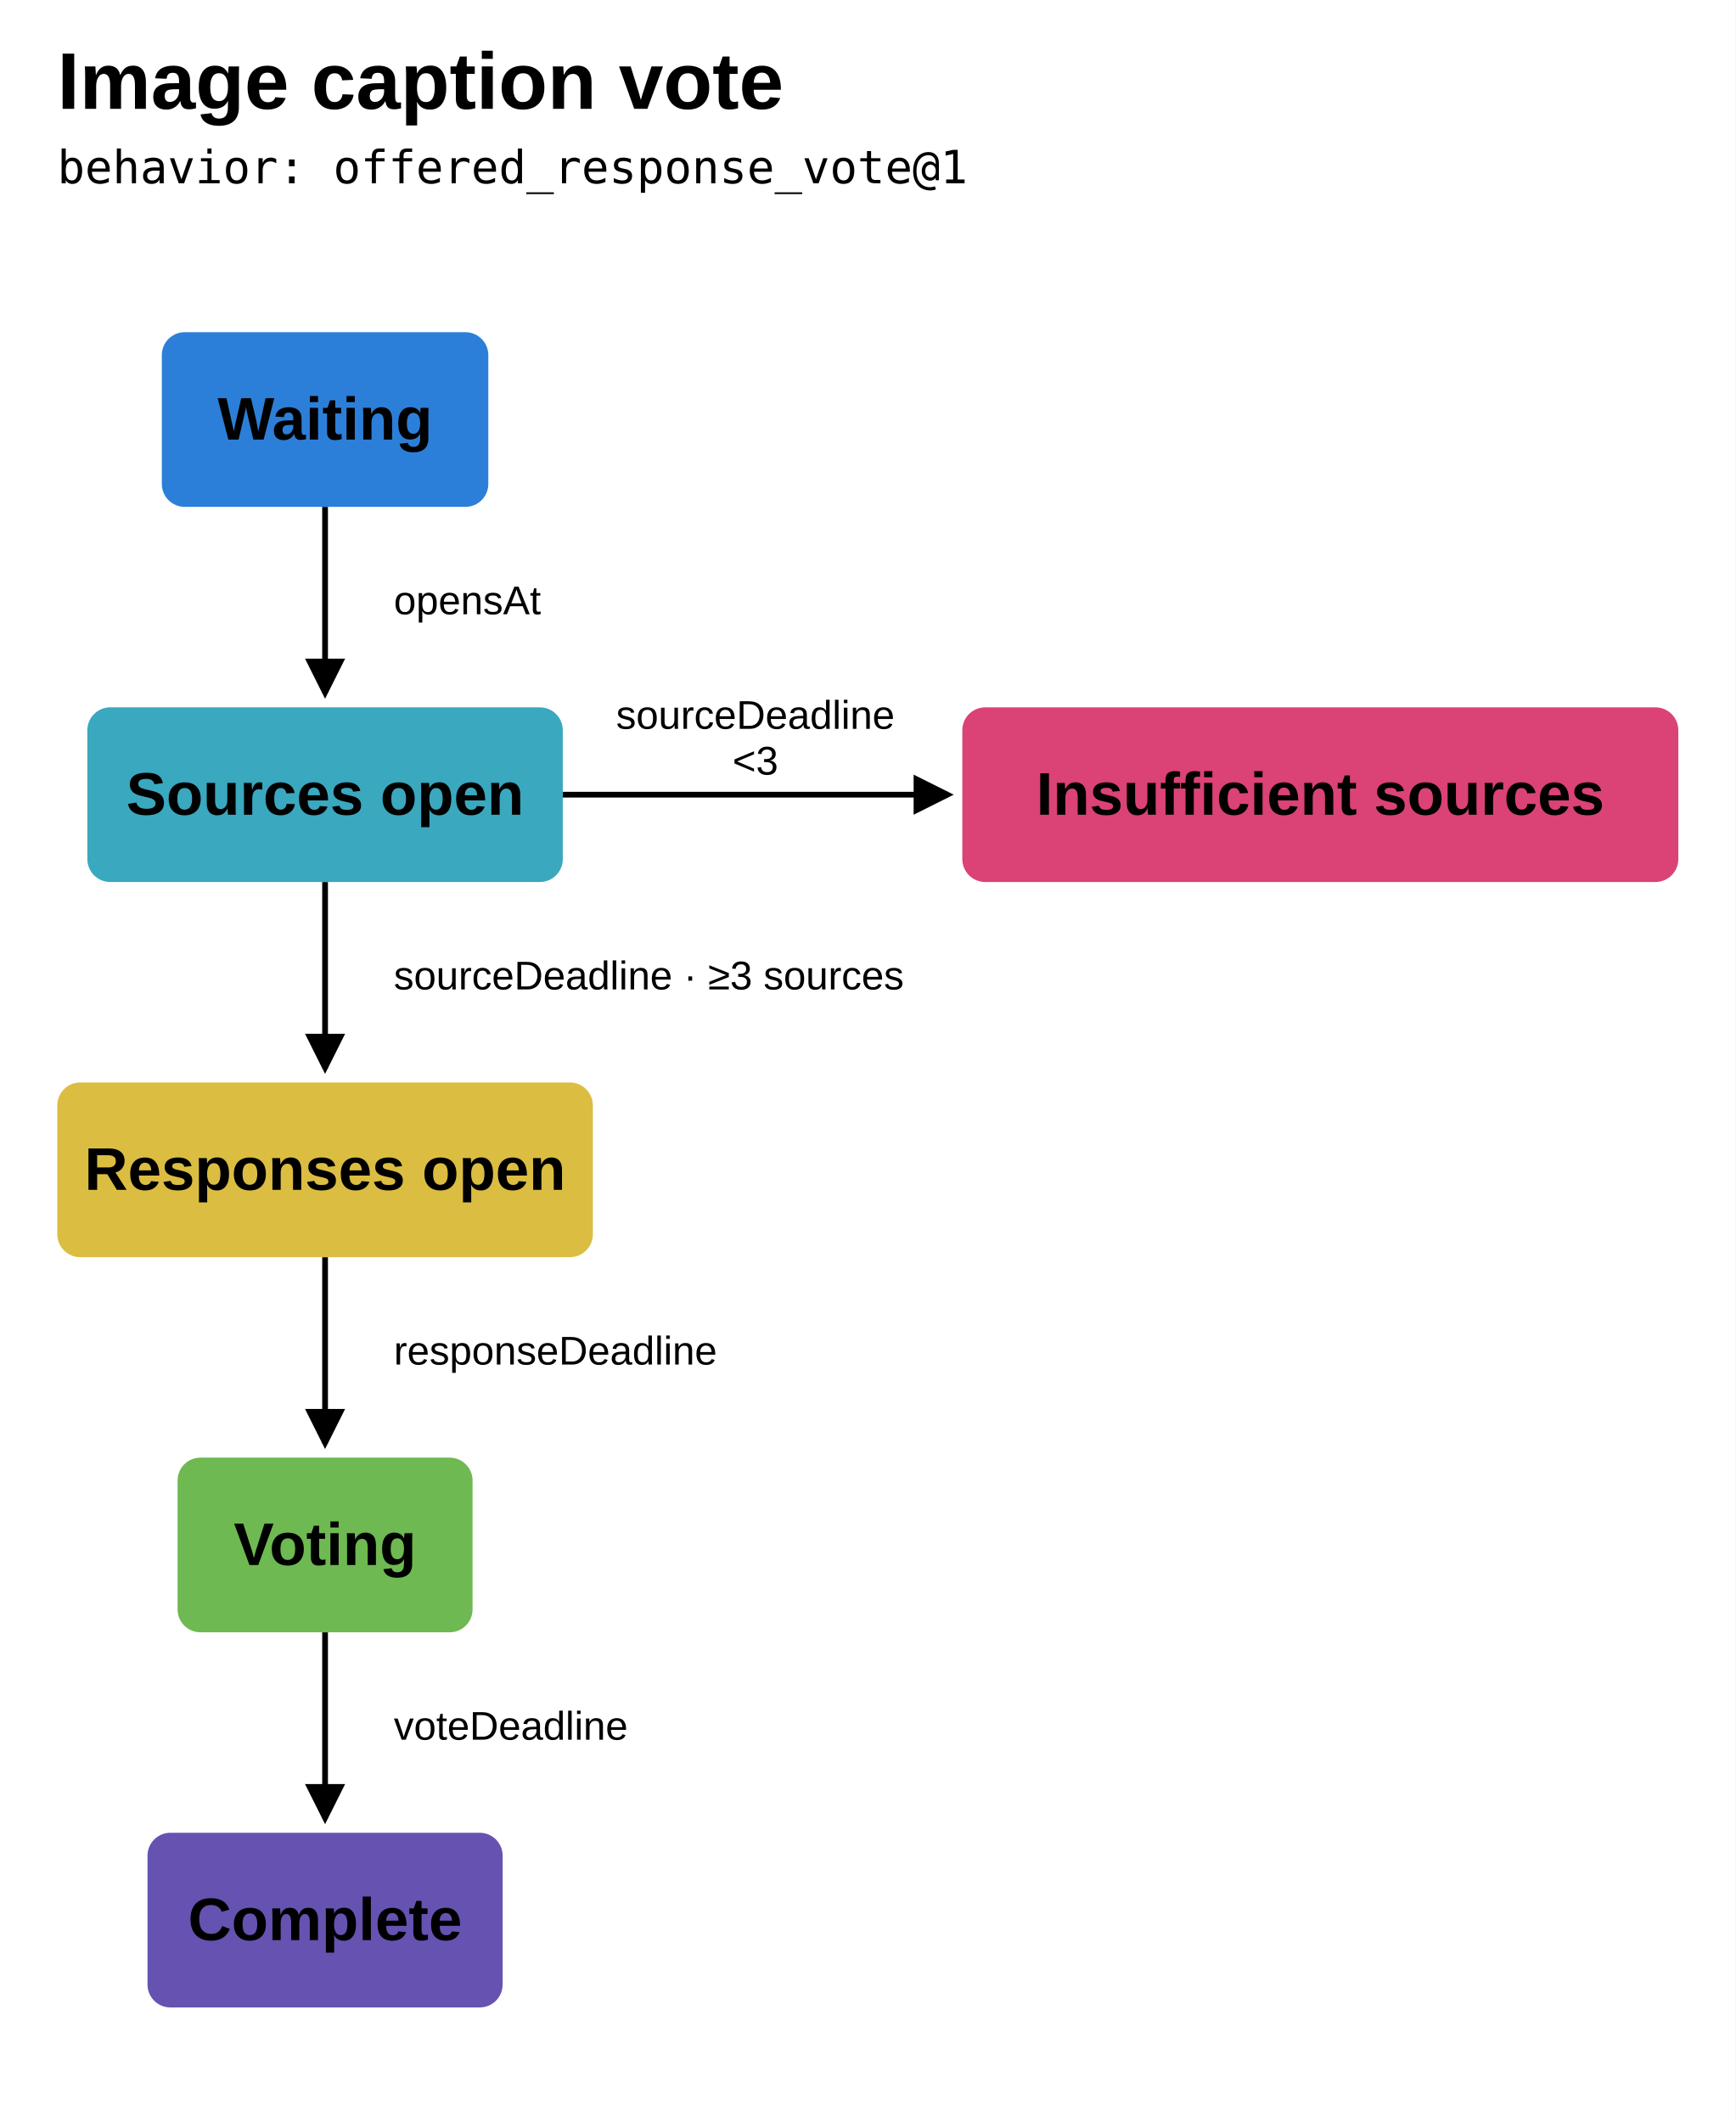
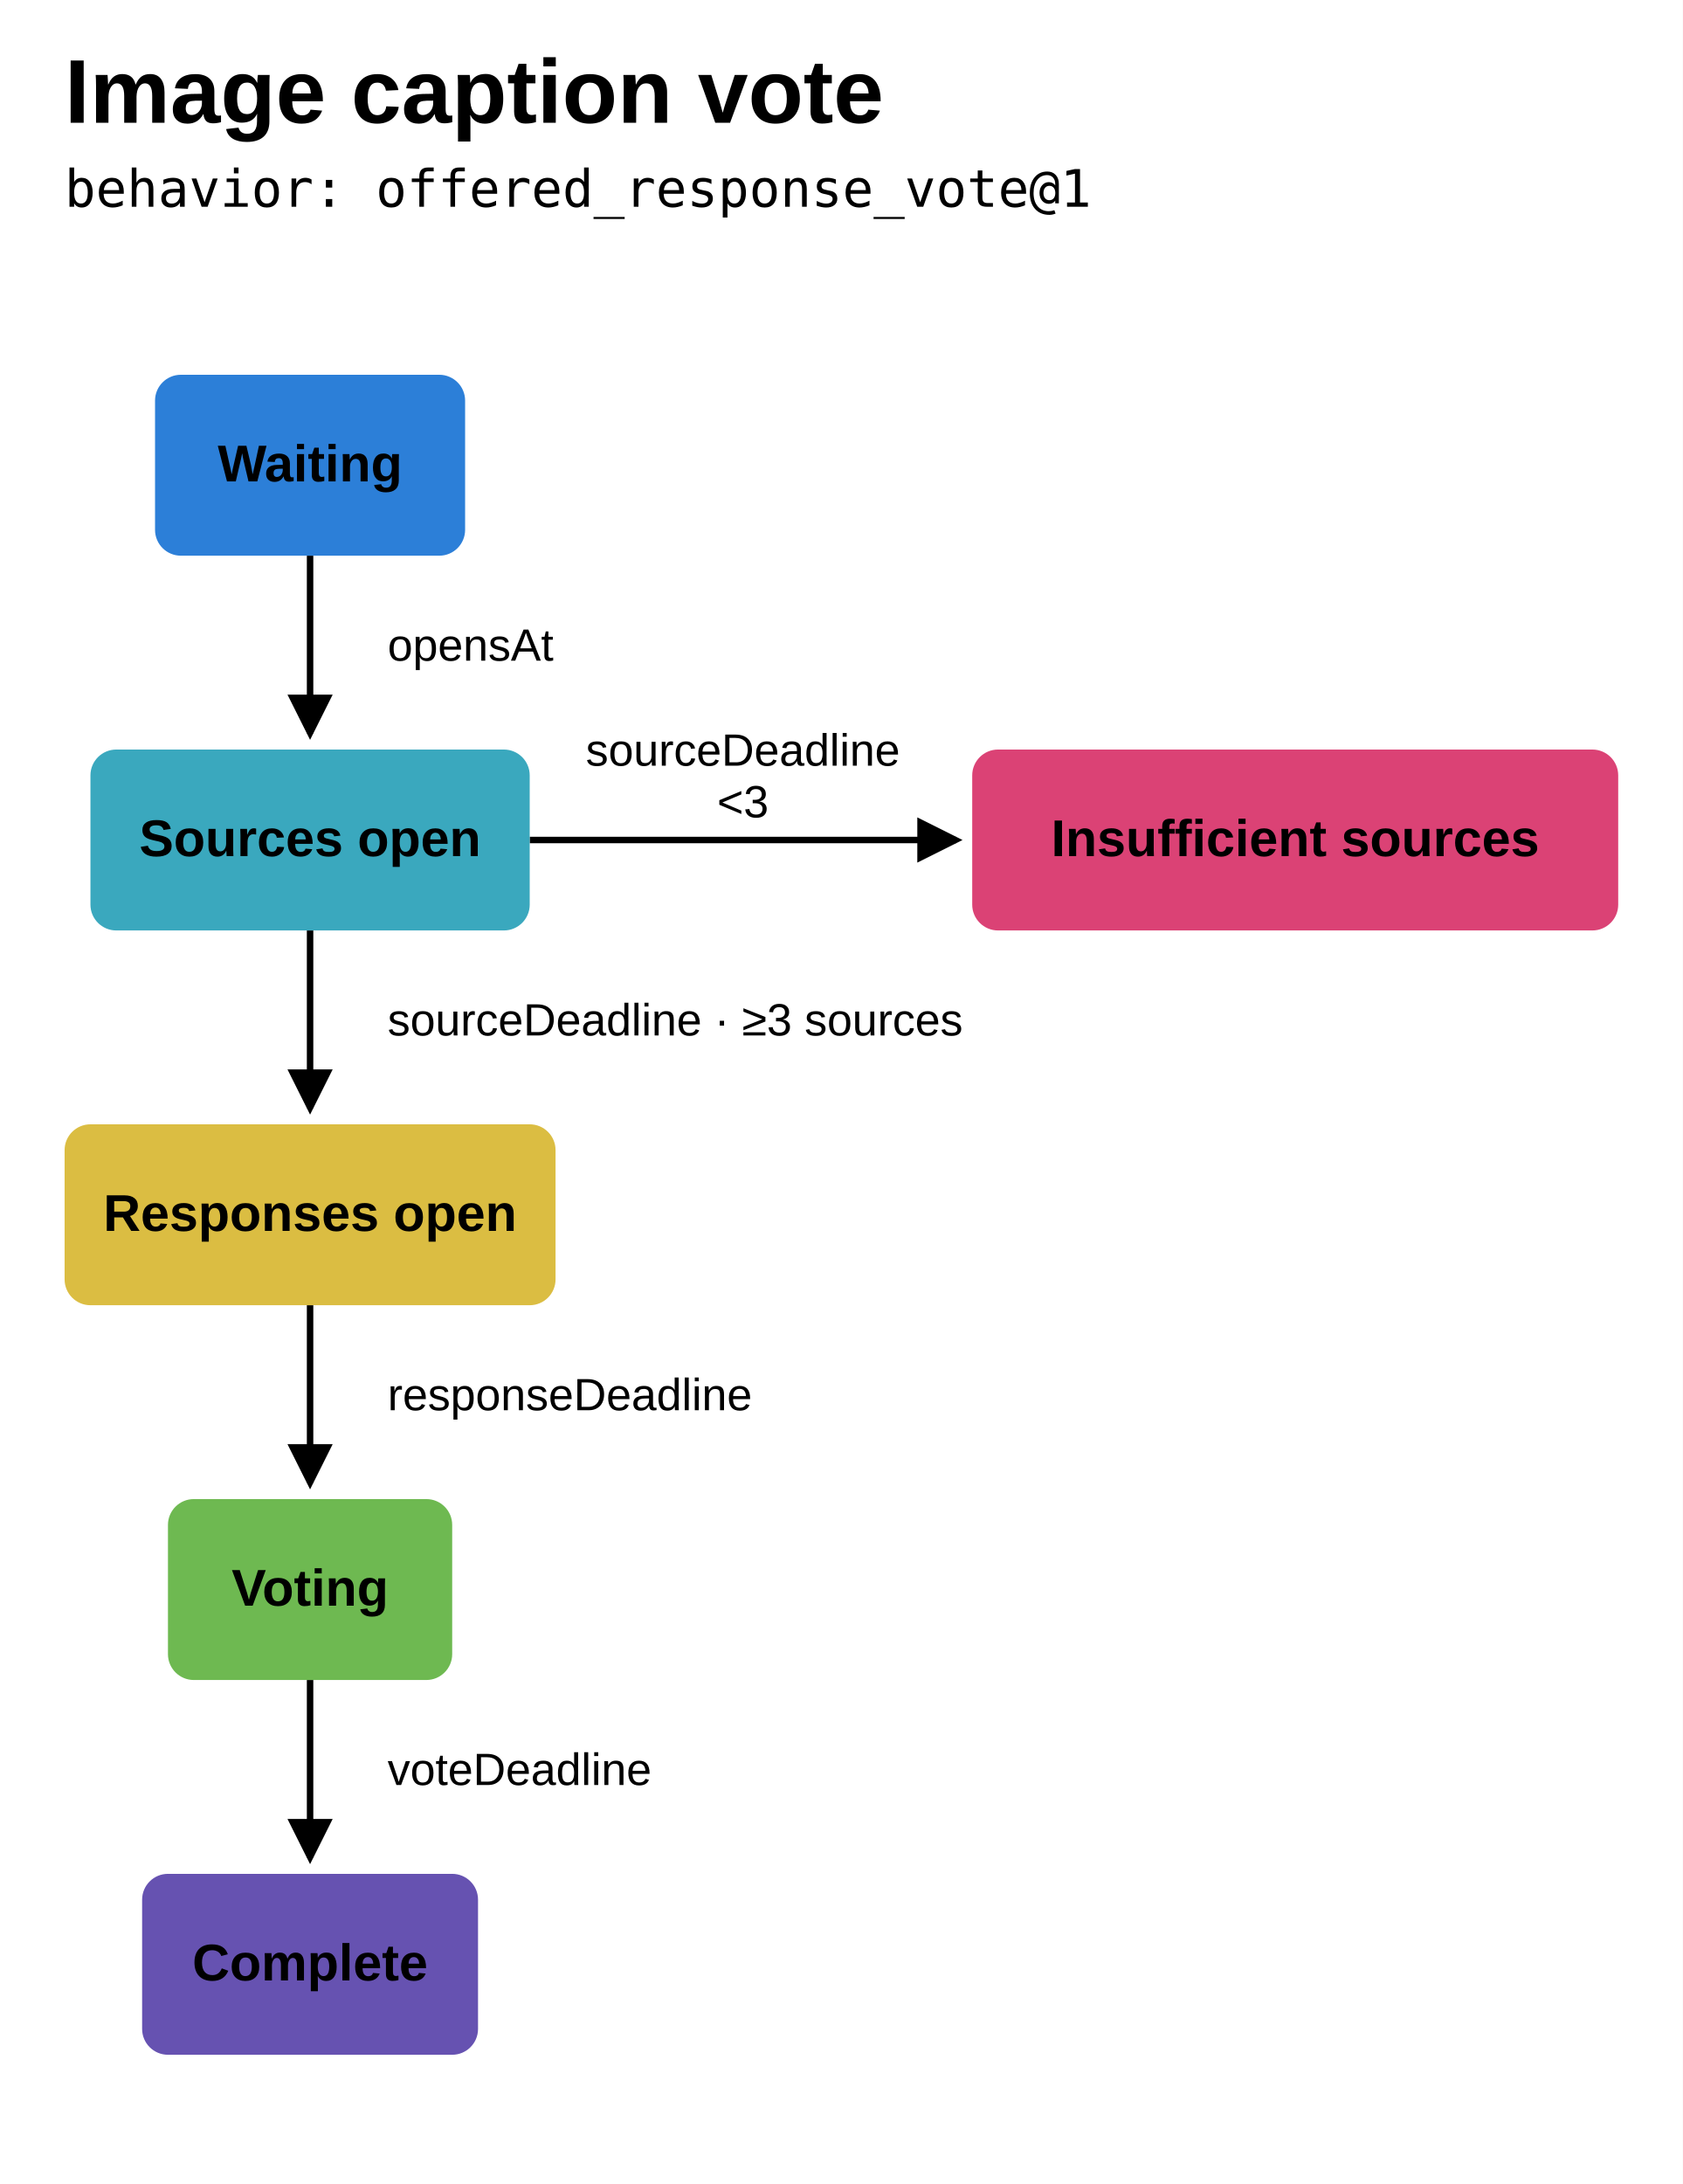
- <svg xmlns="http://www.w3.org/2000/svg" role="img" aria-label="Image caption vote package flow" viewBox="0 0 606 741" width="606" height="741">
+ <svg xmlns="http://www.w3.org/2000/svg" role="img" aria-label="Image caption vote package flow" viewBox="0 0 521 676" width="521" height="676">
  <defs>
    <marker id="arrow" markerWidth="7" markerHeight="7" refX="6" refY="3.5" orient="auto">
      <path d="M0 0L7 3.5L0 7" fill="#000000" />
    </marker>
  </defs>
  <rect width="100%" height="100%" fill="#ffffff" />
  <text x="20" y="38" fill="#000000" font-family="Arial,sans-serif" font-size="28" font-weight="700">Image caption vote</text>
  <text x="20" y="64" fill="#000000" font-family="monospace" font-size="16">behavior: offered_response_vote@1</text>
-   <path d="M 113.5 177 L 113.5 242" fill="none" stroke="#000000" stroke-width="2" marker-end="url(#arrow)" />
-   <text x="137.5" y="214.5" text-anchor="start" fill="#000000" font-size="14" font-family="Arial,sans-serif">opensAt</text>
-   <path d="M 113.5 308 L 113.5 373" fill="none" stroke="#000000" stroke-width="2" marker-end="url(#arrow)" />
-   <text x="137.5" y="345.5" text-anchor="start" fill="#000000" font-size="14" font-family="Arial,sans-serif">sourceDeadline · ≥3 sources</text>
-   <path d="M 196.5 277.5 L 331 277.5" fill="none" stroke="#000000" stroke-width="2" marker-end="url(#arrow)" />
-   <text x="263.75" y="254.5" text-anchor="middle" fill="#000000" font-size="14" font-family="Arial,sans-serif">sourceDeadline</text>
-   <text x="263.75" y="270.5" text-anchor="middle" fill="#000000" font-size="14" font-family="Arial,sans-serif">&lt;3</text>
-   <path d="M 113.5 439 L 113.5 504" fill="none" stroke="#000000" stroke-width="2" marker-end="url(#arrow)" />
-   <text x="137.5" y="476.5" text-anchor="start" fill="#000000" font-size="14" font-family="Arial,sans-serif">responseDeadline</text>
-   <path d="M 113.5 570 L 113.5 635" fill="none" stroke="#000000" stroke-width="2" marker-end="url(#arrow)" />
-   <text x="137.5" y="607.5" text-anchor="start" fill="#000000" font-size="14" font-family="Arial,sans-serif">voteDeadline</text>
-   <rect x="56.5" y="116" width="114" height="61" rx="8" fill="#2c7fd8" />
-   <text x="113.5" y="153.5" text-anchor="middle" fill="#000000" font-family="Arial,sans-serif" font-size="21" font-weight="700">Waiting</text>
-   <rect x="30.5" y="247" width="166" height="61" rx="8" fill="#3aa8be" />
-   <text x="113.5" y="284.5" text-anchor="middle" fill="#000000" font-family="Arial,sans-serif" font-size="21" font-weight="700">Sources open</text>
-   <rect x="20" y="378" width="187" height="61" rx="8" fill="#dbbd42" />
-   <text x="113.5" y="415.5" text-anchor="middle" fill="#000000" font-family="Arial,sans-serif" font-size="21" font-weight="700">Responses open</text>
-   <rect x="336" y="247" width="250" height="61" rx="8" fill="#db4275" />
-   <text x="461" y="284.5" text-anchor="middle" fill="#000000" font-family="Arial,sans-serif" font-size="21" font-weight="700">Insufficient sources</text>
-   <rect x="62" y="509" width="103" height="61" rx="8" fill="#6eb951" />
-   <text x="113.5" y="546.5" text-anchor="middle" fill="#000000" font-family="Arial,sans-serif" font-size="21" font-weight="700">Voting</text>
-   <rect x="51.5" y="640" width="124" height="61" rx="8" fill="#6652b1" />
-   <text x="113.5" y="677.5" text-anchor="middle" fill="#000000" font-family="Arial,sans-serif" font-size="21" font-weight="700">Complete</text>
+   <path d="M 96 172 L 96 227" fill="none" stroke="#000000" stroke-width="2" marker-end="url(#arrow)" />
+   <text x="120" y="204.5" text-anchor="start" fill="#000000" font-size="14" font-family="Arial,sans-serif">opensAt</text>
+   <path d="M 96 288 L 96 343" fill="none" stroke="#000000" stroke-width="2" marker-end="url(#arrow)" />
+   <text x="120" y="320.5" text-anchor="start" fill="#000000" font-size="14" font-family="Arial,sans-serif">sourceDeadline · ≥3 sources</text>
+   <path d="M 164 260 L 296 260" fill="none" stroke="#000000" stroke-width="2" marker-end="url(#arrow)" />
+   <text x="230" y="237" text-anchor="middle" fill="#000000" font-size="14" font-family="Arial,sans-serif">sourceDeadline</text>
+   <text x="230" y="253" text-anchor="middle" fill="#000000" font-size="14" font-family="Arial,sans-serif">&lt;3</text>
+   <path d="M 96 404 L 96 459" fill="none" stroke="#000000" stroke-width="2" marker-end="url(#arrow)" />
+   <text x="120" y="436.5" text-anchor="start" fill="#000000" font-size="14" font-family="Arial,sans-serif">responseDeadline</text>
+   <path d="M 96 520 L 96 575" fill="none" stroke="#000000" stroke-width="2" marker-end="url(#arrow)" />
+   <text x="120" y="552.5" text-anchor="start" fill="#000000" font-size="14" font-family="Arial,sans-serif">voteDeadline</text>
+   <rect x="48" y="116" width="96" height="56" rx="8" fill="#2c7fd8" />
+   <text x="96" y="149" text-anchor="middle" fill="#000000" font-family="Arial,sans-serif" font-size="16" font-weight="700">Waiting</text>
+   <rect x="28" y="232" width="136" height="56" rx="8" fill="#3aa8be" />
+   <text x="96" y="265" text-anchor="middle" fill="#000000" font-family="Arial,sans-serif" font-size="16" font-weight="700">Sources open</text>
+   <rect x="20" y="348" width="152" height="56" rx="8" fill="#dbbd42" />
+   <text x="96" y="381" text-anchor="middle" fill="#000000" font-family="Arial,sans-serif" font-size="16" font-weight="700">Responses open</text>
+   <rect x="301" y="232" width="200" height="56" rx="8" fill="#db4275" />
+   <text x="401" y="265" text-anchor="middle" fill="#000000" font-family="Arial,sans-serif" font-size="16" font-weight="700">Insufficient sources</text>
+   <rect x="52" y="464" width="88" height="56" rx="8" fill="#6eb951" />
+   <text x="96" y="497" text-anchor="middle" fill="#000000" font-family="Arial,sans-serif" font-size="16" font-weight="700">Voting</text>
+   <rect x="44" y="580" width="104" height="56" rx="8" fill="#6652b1" />
+   <text x="96" y="613" text-anchor="middle" fill="#000000" font-family="Arial,sans-serif" font-size="16" font-weight="700">Complete</text>
</svg>
